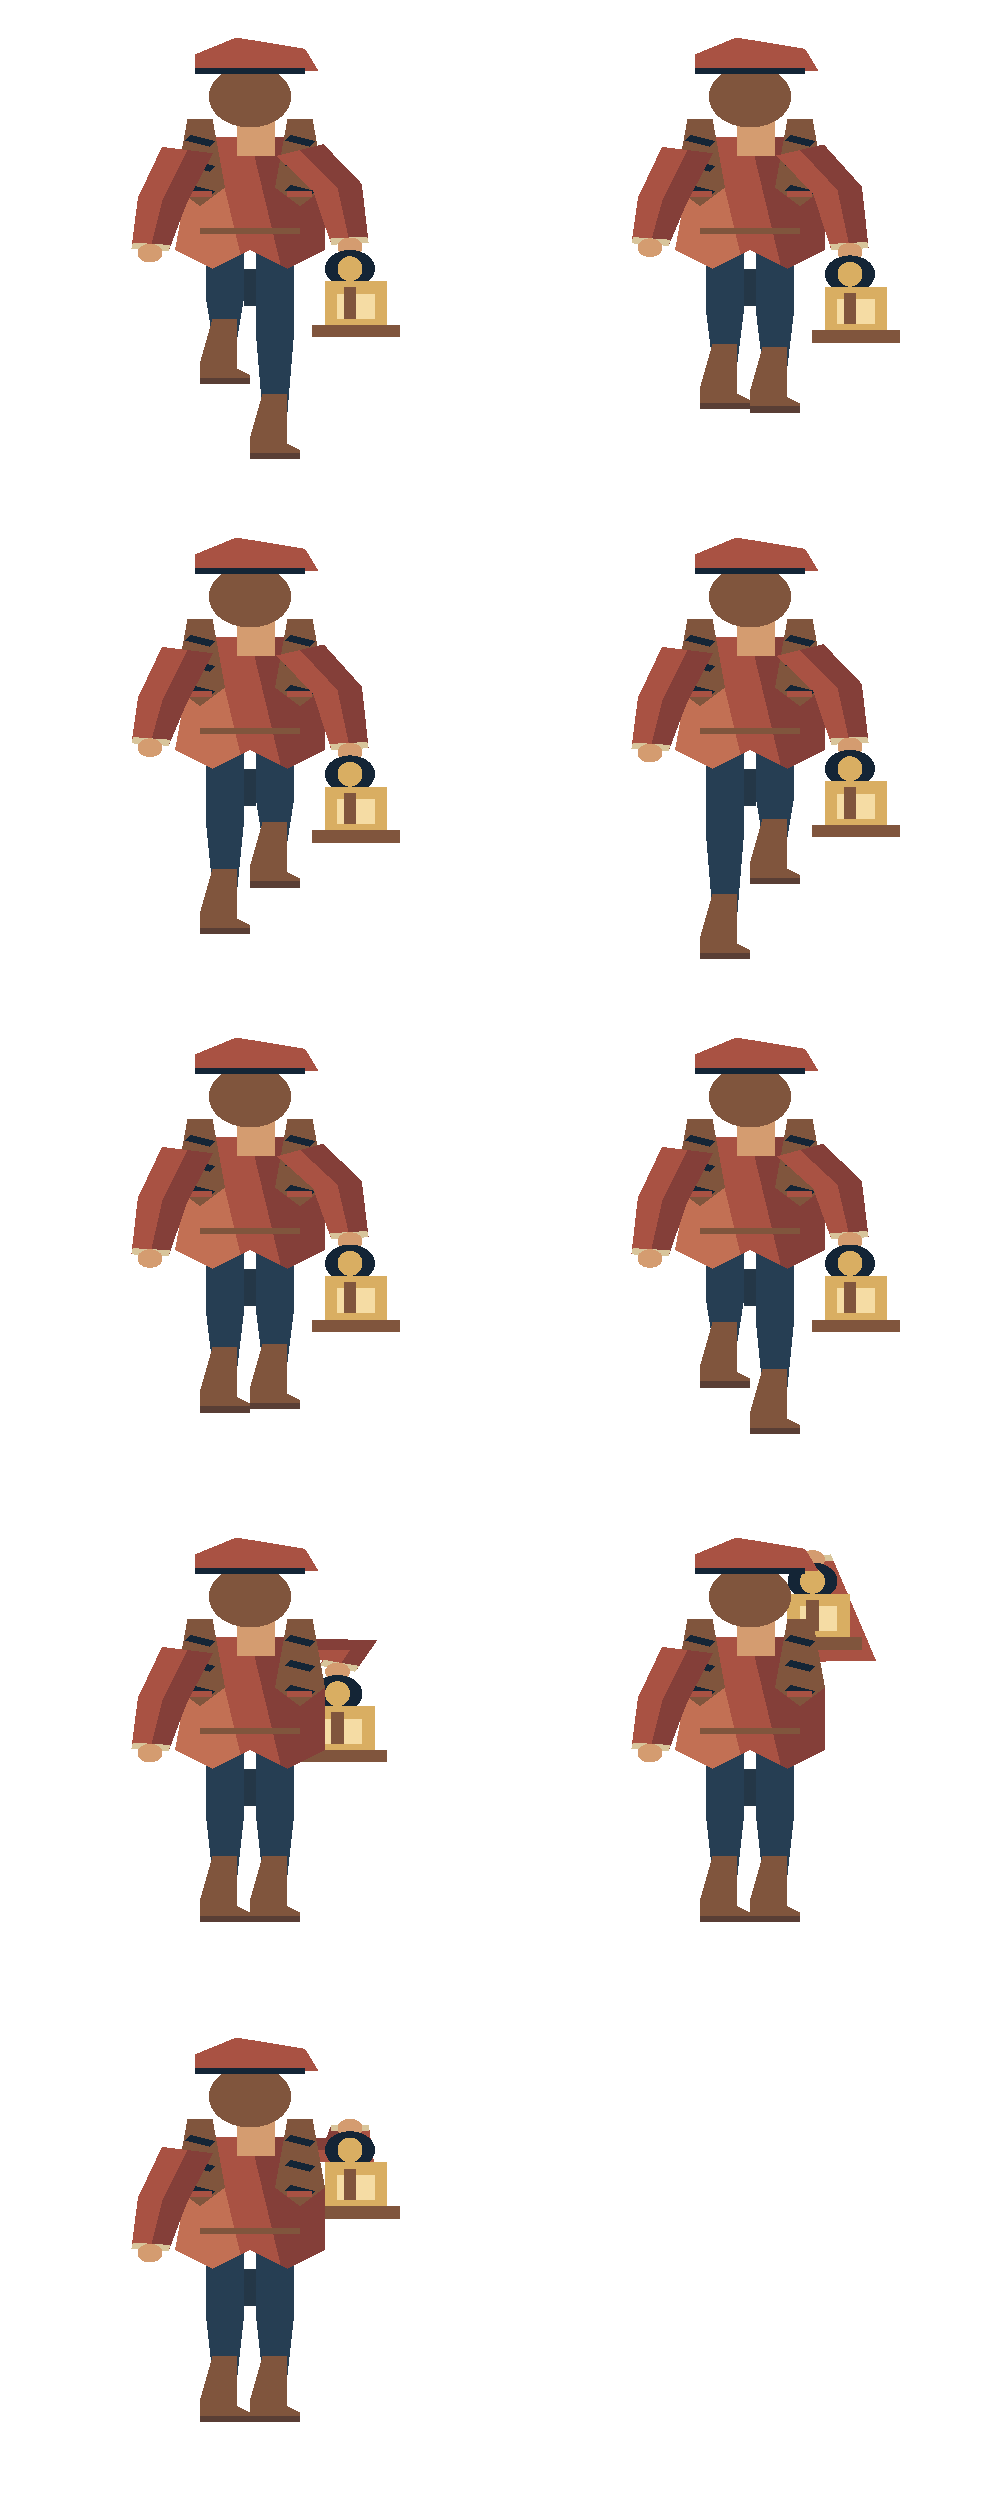
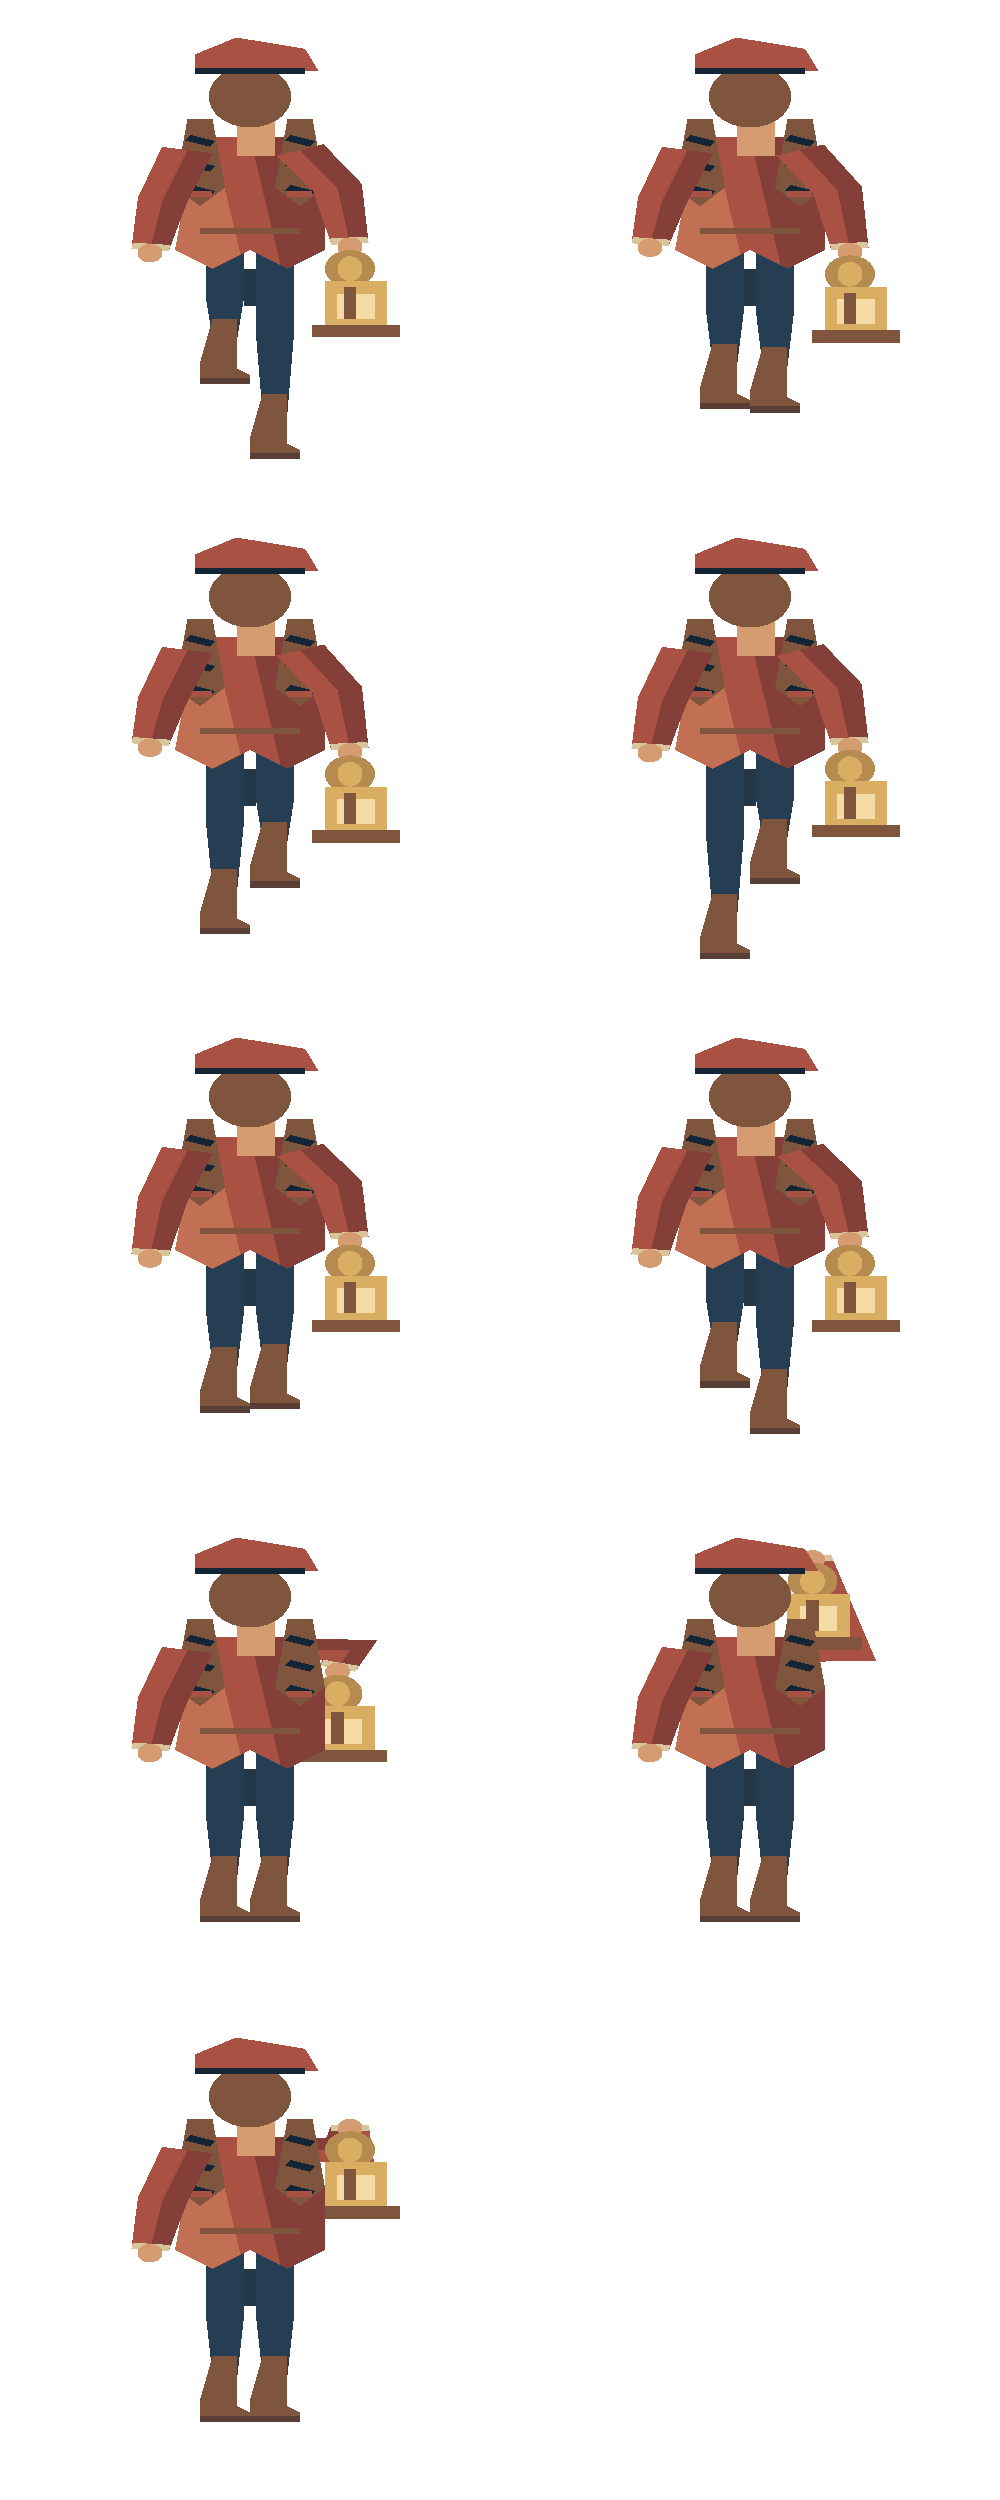
<svg xmlns="http://www.w3.org/2000/svg" width="160" height="400" viewBox="0 0 160 400">
  <svg x="0" y="0" width="80" height="80" viewBox="0 0 40 80" preserveAspectRatio="none" shape-rendering="crispEdges">
    <polygon points="16.5,39 19.5,39 19.5,48.0 19,54.0 17,54.0 16.5,48.0" fill="#263e53" />
    <polygon points="17,51.0 19,51.0 19,59.0 20,60.0 20,61.0 16,61.0 16,58.0" fill="#80553d" />
    <polyline points="16,61.0 20,61.0" fill="none" stroke="#593e35" stroke-width="1" />
    <polygon points="20.5,39 23.5,39 23.5,54.0 23,66.0 21,66.0 20.5,54.0" fill="#263e53" />
    <polygon points="21,63.0 23,63.0 23,71.0 24,72.0 24,73.0 20,73.0 20,70.0" fill="#80553d" />
    <polyline points="20,73.0 24,73.0" fill="none" stroke="#593e35" stroke-width="1" />
    <polyline points="20,43 20,49" fill="none" stroke="#243747" stroke-width="1" />
    <polygon points="16,22 24,22 26,30 26,40 23,43 20,40 17,43 14,40 15,29" fill="#a95243" />
    <polygon points="20.0,22.0 24,22 26,30 26,40 23,43 22.455,42.455" fill="#843f39" />
    <polygon points="16,22 17.0,22.0 19.25,40.75 17,43 14,40 15,29" fill="#c27054" />
    <polyline points="16,37 24,37" fill="none" stroke="#80553d" stroke-width="1" />
    <polygon points="15,19 17,19 18,30 16,33 14,30" fill="#80553d" />
    <polyline points="15,22 17,23" fill="none" stroke="#142536" stroke-width="1" />
    <polyline points="15,26 17,27" fill="none" stroke="#142536" stroke-width="1" />
    <polyline points="15,30 17,31" fill="none" stroke="#142536" stroke-width="1" />
    <polyline points="15,31 17,31" fill="none" stroke="#a95243" stroke-width="1" />
    <polygon points="23,19 25,19 26,30 24,33 22,30" fill="#80553d" />
    <polyline points="23,22 25,23" fill="none" stroke="#142536" stroke-width="1" />
    <polyline points="23,26 25,27" fill="none" stroke="#142536" stroke-width="1" />
    <polyline points="23,30 25,31" fill="none" stroke="#142536" stroke-width="1" />
    <polyline points="23,31 25,31" fill="none" stroke="#a95243" stroke-width="1" />
    <polygon points="12.963,23.491 11.03,31.632 10.512,39.814 13.488,40.186 14.97,32.368 17.037,24.509" fill="#a95243" />
    <polygon points="15,24 13,32 12,40.0 13.488,40.186 14.97,32.368 17.037,24.509" fill="#843f39" />
    <polygon points="10.636,38.822 10.512,39.814 13.488,40.186 13.612,39.194" fill="#d8c59b" />
    <ellipse cx="12.0" cy="40.5" rx="1.0" ry="1.5" fill="#d49c70" />
    <rect x="19" y="19" width="3" height="6" fill="#d49c70" />
    <ellipse cx="20.0" cy="15.45" rx="3.3" ry="4.95" fill="#80553d" />
    <polygon points="15.6,8.7 18.9,6.0 24.4,7.8 25.5,11.4 15.6,11.4" fill="#a95243" />
    <polyline points="15.6,11.4 24.4,11.4" fill="none" stroke="#142536" stroke-width="1" />
    <polygon points="22.122,24.939 25.052,30.575 26.509,39.166 29.491,38.834 28.948,29.425 25.878,23.061" fill="#a95243" />
    <polygon points="24,24 27,30.0 28,39.0 29.491,38.834 28.948,29.425 25.878,23.061" fill="#843f39" />
    <polygon points="26.399,38.172 26.509,39.166 29.491,38.834 29.38,37.84" fill="#d8c59b" />
    <ellipse cx="28.0" cy="39.5" rx="1.0" ry="1.5" fill="#d49c70" />
-     <ellipse cx="28.0" cy="43.0" rx="2.0" ry="3.0" fill="#142536" />
+     <ellipse cx="28.0" cy="43.0" rx="2.0" ry="3.0" fill="#b58b4f" />
    <ellipse cx="28.0" cy="43.0" rx="1.0" ry="2.0" fill="#d9ae62" />
    <rect x="26" y="45.0" width="5" height="8.0" fill="#d9ae62" />
    <rect x="27" y="47.0" width="3" height="4.0" fill="#f5dca4" />
    <polyline points="28,46.0 28,51.0" fill="none" stroke="#80553d" stroke-width="1" />
    <rect x="25" y="52.0" width="7" height="2.0" fill="#80553d" />
  </svg>
  <svg x="80" y="0" width="80" height="80" viewBox="0 0 40 80" preserveAspectRatio="none" shape-rendering="crispEdges">
    <polygon points="16.5,39 19.5,39 19.5,50.0 19,58.0 17,58.0 16.5,50.0" fill="#263e53" />
    <polygon points="17,55.0 19,55.0 19,63.0 20,64.0 20,65.0 16,65.0 16,62.0" fill="#80553d" />
    <polyline points="16,65.0 20,65.0" fill="none" stroke="#593e35" stroke-width="1" />
    <polygon points="20.5,39 23.5,39 23.5,50.268 23,58.536 21,58.536 20.5,50.268" fill="#263e53" />
    <polygon points="21,55.536 23,55.536 23,63.536 24,64.536 24,65.536 20,65.536 20,62.536" fill="#80553d" />
    <polyline points="20,65.536 24,65.536" fill="none" stroke="#593e35" stroke-width="1" />
    <polyline points="20,43 20,49" fill="none" stroke="#243747" stroke-width="1" />
    <polygon points="16,22 24,22 26,30 26,40 23,43 20,40 17,43 14,40 15,29" fill="#a95243" />
    <polygon points="20.0,22.0 24,22 26,30 26,40 23,43 22.455,42.455" fill="#843f39" />
    <polygon points="16,22 17.0,22.0 19.25,40.75 17,43 14,40 15,29" fill="#c27054" />
    <polyline points="16,37 24,37" fill="none" stroke="#80553d" stroke-width="1" />
    <polygon points="15,19 17,19 18,30 16,33 14,30" fill="#80553d" />
    <polyline points="15,22 17,23" fill="none" stroke="#142536" stroke-width="1" />
    <polyline points="15,26 17,27" fill="none" stroke="#142536" stroke-width="1" />
    <polyline points="15,30 17,31" fill="none" stroke="#142536" stroke-width="1" />
    <polyline points="15,31 17,31" fill="none" stroke="#a95243" stroke-width="1" />
    <polygon points="23,19 25,19 26,30 24,33 22,30" fill="#80553d" />
    <polyline points="23,22 25,23" fill="none" stroke="#142536" stroke-width="1" />
    <polyline points="23,26 25,27" fill="none" stroke="#142536" stroke-width="1" />
    <polyline points="23,30 25,31" fill="none" stroke="#142536" stroke-width="1" />
    <polyline points="23,31 25,31" fill="none" stroke="#a95243" stroke-width="1" />
    <polygon points="12.963,23.491 11.034,31.618 10.515,38.926 13.485,39.342 14.966,32.382 17.037,24.509" fill="#a95243" />
    <polygon points="15,24 13,32 12,39.134 13.485,39.342 14.966,32.382 17.037,24.509" fill="#843f39" />
    <polygon points="10.653,37.935 10.515,38.926 13.485,39.342 13.624,38.352" fill="#d8c59b" />
    <ellipse cx="12.0" cy="39.634" rx="1.0" ry="1.5" fill="#d49c70" />
    <rect x="19" y="19" width="3" height="6" fill="#d49c70" />
    <ellipse cx="20.0" cy="15.45" rx="3.3" ry="4.95" fill="#80553d" />
    <polygon points="15.6,8.7 18.9,6.0 24.4,7.8 25.5,11.4 15.6,11.4" fill="#a95243" />
    <polyline points="15.6,11.4 24.4,11.4" fill="none" stroke="#142536" stroke-width="1" />
    <polygon points="22.097,24.888 25.046,30.976 26.508,40.024 29.492,39.708 28.954,29.89 25.903,23.112" fill="#a95243" />
    <polygon points="24,24 27,30.433 28,39.866 29.492,39.708 28.954,29.89 25.903,23.112" fill="#843f39" />
    <polygon points="26.403,39.03 26.508,40.024 29.492,39.708 29.386,38.713" fill="#d8c59b" />
    <ellipse cx="28.0" cy="40.366" rx="1.0" ry="1.5" fill="#d49c70" />
-     <ellipse cx="28.0" cy="43.866" rx="2.0" ry="3.0" fill="#142536" />
+     <ellipse cx="28.0" cy="43.866" rx="2.0" ry="3.0" fill="#b58b4f" />
    <ellipse cx="28.0" cy="43.866" rx="1.0" ry="2.0" fill="#d9ae62" />
    <rect x="26" y="45.866" width="5" height="8.0" fill="#d9ae62" />
    <rect x="27" y="47.866" width="3" height="4.0" fill="#f5dca4" />
    <polyline points="28,46.866 28,51.866" fill="none" stroke="#80553d" stroke-width="1" />
    <rect x="25" y="52.866" width="7" height="2.0" fill="#80553d" />
  </svg>
  <svg x="0" y="80" width="80" height="80" viewBox="0 0 40 80" preserveAspectRatio="none" shape-rendering="crispEdges">
    <polygon points="16.5,39 19.5,39 19.5,52.0 19,62.0 17,62.0 16.5,52.0" fill="#263e53" />
    <polygon points="17,59.0 19,59.0 19,67.0 20,68.0 20,69.0 16,69.0 16,66.0" fill="#80553d" />
    <polyline points="16,69.0 20,69.0" fill="none" stroke="#593e35" stroke-width="1" />
    <polygon points="20.5,39 23.5,39 23.5,48.268 23,54.536 21,54.536 20.5,48.268" fill="#263e53" />
    <polygon points="21,51.536 23,51.536 23,59.536 24,60.536 24,61.536 20,61.536 20,58.536" fill="#80553d" />
    <polyline points="20,61.536 24,61.536" fill="none" stroke="#593e35" stroke-width="1" />
    <polyline points="20,43 20,49" fill="none" stroke="#243747" stroke-width="1" />
    <polygon points="16,22 24,22 26,30 26,40 23,43 20,40 17,43 14,40 15,29" fill="#a95243" />
    <polygon points="20.0,22.0 24,22 26,30 26,40 23,43 22.455,42.455" fill="#843f39" />
    <polygon points="16,22 17.0,22.0 19.25,40.75 17,43 14,40 15,29" fill="#c27054" />
    <polyline points="16,37 24,37" fill="none" stroke="#80553d" stroke-width="1" />
    <polygon points="15,19 17,19 18,30 16,33 14,30" fill="#80553d" />
    <polyline points="15,22 17,23" fill="none" stroke="#142536" stroke-width="1" />
    <polyline points="15,26 17,27" fill="none" stroke="#142536" stroke-width="1" />
    <polyline points="15,30 17,31" fill="none" stroke="#142536" stroke-width="1" />
    <polyline points="15,31 17,31" fill="none" stroke="#a95243" stroke-width="1" />
    <polygon points="23,19 25,19 26,30 24,33 22,30" fill="#80553d" />
    <polyline points="23,22 25,23" fill="none" stroke="#142536" stroke-width="1" />
    <polyline points="23,26 25,27" fill="none" stroke="#142536" stroke-width="1" />
    <polyline points="23,30 25,31" fill="none" stroke="#142536" stroke-width="1" />
    <polyline points="23,31 25,31" fill="none" stroke="#a95243" stroke-width="1" />
    <polygon points="12.963,23.491 11.034,31.618 10.515,38.926 13.485,39.342 14.966,32.382 17.037,24.509" fill="#a95243" />
    <polygon points="15,24 13,32 12,39.134 13.485,39.342 14.966,32.382 17.037,24.509" fill="#843f39" />
    <polygon points="10.653,37.935 10.515,38.926 13.485,39.342 13.624,38.352" fill="#d8c59b" />
    <ellipse cx="12.0" cy="39.634" rx="1.0" ry="1.5" fill="#d49c70" />
    <rect x="19" y="19" width="3" height="6" fill="#d49c70" />
    <ellipse cx="20.0" cy="15.45" rx="3.3" ry="4.95" fill="#80553d" />
    <polygon points="15.6,8.7 18.9,6.0 24.4,7.8 25.5,11.4 15.6,11.4" fill="#a95243" />
    <polyline points="15.6,11.4 24.4,11.4" fill="none" stroke="#142536" stroke-width="1" />
    <polygon points="22.097,24.888 25.046,30.976 26.508,40.024 29.492,39.708 28.954,29.89 25.903,23.112" fill="#a95243" />
    <polygon points="24,24 27,30.433 28,39.866 29.492,39.708 28.954,29.89 25.903,23.112" fill="#843f39" />
    <polygon points="26.403,39.03 26.508,40.024 29.492,39.708 29.386,38.713" fill="#d8c59b" />
    <ellipse cx="28.0" cy="40.366" rx="1.0" ry="1.5" fill="#d49c70" />
-     <ellipse cx="28.0" cy="43.866" rx="2.0" ry="3.0" fill="#142536" />
+     <ellipse cx="28.0" cy="43.866" rx="2.0" ry="3.0" fill="#b58b4f" />
    <ellipse cx="28.0" cy="43.866" rx="1.0" ry="2.0" fill="#d9ae62" />
    <rect x="26" y="45.866" width="5" height="8.0" fill="#d9ae62" />
    <rect x="27" y="47.866" width="3" height="4.0" fill="#f5dca4" />
    <polyline points="28,46.866 28,51.866" fill="none" stroke="#80553d" stroke-width="1" />
    <rect x="25" y="52.866" width="7" height="2.0" fill="#80553d" />
  </svg>
  <svg x="80" y="80" width="80" height="80" viewBox="0 0 40 80" preserveAspectRatio="none" shape-rendering="crispEdges">
    <polygon points="16.5,39 19.5,39 19.5,54.0 19,66.0 17,66.0 16.5,54.0" fill="#263e53" />
    <polygon points="17,63.0 19,63.0 19,71.0 20,72.0 20,73.0 16,73.0 16,70.0" fill="#80553d" />
    <polyline points="16,73.0 20,73.0" fill="none" stroke="#593e35" stroke-width="1" />
    <polygon points="20.5,39 23.5,39 23.5,48.0 23,54.0 21,54.0 20.5,48.0" fill="#263e53" />
    <polygon points="21,51.0 23,51.0 23,59.0 24,60.0 24,61.0 20,61.0 20,58.0" fill="#80553d" />
    <polyline points="20,61.0 24,61.0" fill="none" stroke="#593e35" stroke-width="1" />
    <polyline points="20,43 20,49" fill="none" stroke="#243747" stroke-width="1" />
    <polygon points="16,22 24,22 26,30 26,40 23,43 20,40 17,43 14,40 15,29" fill="#a95243" />
    <polygon points="20.0,22.0 24,22 26,30 26,40 23,43 22.455,42.455" fill="#843f39" />
    <polygon points="16,22 17.0,22.0 19.25,40.75 17,43 14,40 15,29" fill="#c27054" />
    <polyline points="16,37 24,37" fill="none" stroke="#80553d" stroke-width="1" />
    <polygon points="15,19 17,19 18,30 16,33 14,30" fill="#80553d" />
    <polyline points="15,22 17,23" fill="none" stroke="#142536" stroke-width="1" />
    <polyline points="15,26 17,27" fill="none" stroke="#142536" stroke-width="1" />
    <polyline points="15,30 17,31" fill="none" stroke="#142536" stroke-width="1" />
    <polyline points="15,31 17,31" fill="none" stroke="#a95243" stroke-width="1" />
    <polygon points="23,19 25,19 26,30 24,33 22,30" fill="#80553d" />
    <polyline points="23,22 25,23" fill="none" stroke="#142536" stroke-width="1" />
    <polyline points="23,26 25,27" fill="none" stroke="#142536" stroke-width="1" />
    <polyline points="23,30 25,31" fill="none" stroke="#142536" stroke-width="1" />
    <polyline points="23,31 25,31" fill="none" stroke="#a95243" stroke-width="1" />
    <polygon points="12.963,23.491 11.03,31.632 10.512,39.814 13.488,40.186 14.97,32.368 17.037,24.509" fill="#a95243" />
    <polygon points="15,24 13,32 12,40.0 13.488,40.186 14.97,32.368 17.037,24.509" fill="#843f39" />
    <polygon points="10.636,38.822 10.512,39.814 13.488,40.186 13.612,39.194" fill="#d8c59b" />
    <ellipse cx="12.0" cy="40.5" rx="1.0" ry="1.5" fill="#d49c70" />
    <rect x="19" y="19" width="3" height="6" fill="#d49c70" />
    <ellipse cx="20.0" cy="15.45" rx="3.3" ry="4.95" fill="#80553d" />
    <polygon points="15.6,8.7 18.9,6.0 24.4,7.8 25.5,11.4 15.6,11.4" fill="#a95243" />
    <polyline points="15.6,11.4 24.4,11.4" fill="none" stroke="#142536" stroke-width="1" />
    <polygon points="22.122,24.939 25.052,30.575 26.509,39.166 29.491,38.834 28.948,29.425 25.878,23.061" fill="#a95243" />
    <polygon points="24,24 27,30.0 28,39.0 29.491,38.834 28.948,29.425 25.878,23.061" fill="#843f39" />
    <polygon points="26.399,38.172 26.509,39.166 29.491,38.834 29.38,37.84" fill="#d8c59b" />
    <ellipse cx="28.0" cy="39.5" rx="1.0" ry="1.5" fill="#d49c70" />
-     <ellipse cx="28.0" cy="43.0" rx="2.0" ry="3.0" fill="#142536" />
+     <ellipse cx="28.0" cy="43.0" rx="2.0" ry="3.0" fill="#b58b4f" />
    <ellipse cx="28.0" cy="43.0" rx="1.0" ry="2.0" fill="#d9ae62" />
    <rect x="26" y="45.0" width="5" height="8.0" fill="#d9ae62" />
    <rect x="27" y="47.0" width="3" height="4.0" fill="#f5dca4" />
    <polyline points="28,46.0 28,51.0" fill="none" stroke="#80553d" stroke-width="1" />
    <rect x="25" y="52.0" width="7" height="2.0" fill="#80553d" />
  </svg>
  <svg x="0" y="160" width="80" height="80" viewBox="0 0 40 80" preserveAspectRatio="none" shape-rendering="crispEdges">
    <polygon points="16.5,39 19.5,39 19.5,50.268 19,58.536 17,58.536 16.5,50.268" fill="#263e53" />
    <polygon points="17,55.536 19,55.536 19,63.536 20,64.536 20,65.536 16,65.536 16,62.536" fill="#80553d" />
    <polyline points="16,65.536 20,65.536" fill="none" stroke="#593e35" stroke-width="1" />
    <polygon points="20.5,39 23.5,39 23.5,50.0 23,58.0 21,58.0 20.5,50.0" fill="#263e53" />
    <polygon points="21,55.0 23,55.0 23,63.0 24,64.0 24,65.0 20,65.0 20,62.0" fill="#80553d" />
    <polyline points="20,65.0 24,65.0" fill="none" stroke="#593e35" stroke-width="1" />
    <polyline points="20,43 20,49" fill="none" stroke="#243747" stroke-width="1" />
    <polygon points="16,22 24,22 26,30 26,40 23,43 20,40 17,43 14,40 15,29" fill="#a95243" />
    <polygon points="20.0,22.0 24,22 26,30 26,40 23,43 22.455,42.455" fill="#843f39" />
    <polygon points="16,22 17.0,22.0 19.25,40.75 17,43 14,40 15,29" fill="#c27054" />
    <polyline points="16,37 24,37" fill="none" stroke="#80553d" stroke-width="1" />
    <polygon points="15,19 17,19 18,30 16,33 14,30" fill="#80553d" />
    <polyline points="15,22 17,23" fill="none" stroke="#142536" stroke-width="1" />
    <polyline points="15,26 17,27" fill="none" stroke="#142536" stroke-width="1" />
    <polyline points="15,30 17,31" fill="none" stroke="#142536" stroke-width="1" />
    <polyline points="15,31 17,31" fill="none" stroke="#a95243" stroke-width="1" />
    <polygon points="23,19 25,19 26,30 24,33 22,30" fill="#80553d" />
    <polyline points="23,22 25,23" fill="none" stroke="#142536" stroke-width="1" />
    <polyline points="23,26 25,27" fill="none" stroke="#142536" stroke-width="1" />
    <polyline points="23,30 25,31" fill="none" stroke="#142536" stroke-width="1" />
    <polyline points="23,31 25,31" fill="none" stroke="#a95243" stroke-width="1" />
    <polygon points="12.963,23.491 11.027,31.644 10.509,40.698 13.491,41.034 14.973,32.356 17.037,24.509" fill="#a95243" />
    <polygon points="15,24 13,32 12,40.866 13.491,41.034 14.973,32.356 17.037,24.509" fill="#843f39" />
    <polygon points="10.622,39.704 10.509,40.698 13.491,41.034 13.603,40.04" fill="#d8c59b" />
    <ellipse cx="12.0" cy="41.366" rx="1.0" ry="1.5" fill="#d49c70" />
    <rect x="19" y="19" width="3" height="6" fill="#d49c70" />
    <ellipse cx="20.0" cy="15.45" rx="3.3" ry="4.95" fill="#80553d" />
    <polygon points="15.6,8.7 18.9,6.0 24.4,7.8 25.5,11.4 15.6,11.4" fill="#a95243" />
    <polyline points="15.6,11.4 24.4,11.4" fill="none" stroke="#142536" stroke-width="1" />
    <polygon points="22.151,24.996 25.058,30.179 26.51,38.308 29.49,37.96 28.942,28.955 25.849,23.004" fill="#a95243" />
    <polygon points="24,24 27,29.567 28,38.134 29.49,37.96 28.942,28.955 25.849,23.004" fill="#843f39" />
    <polygon points="26.394,37.315 26.51,38.308 29.49,37.96 29.374,36.967" fill="#d8c59b" />
    <ellipse cx="28.0" cy="38.634" rx="1.0" ry="1.5" fill="#d49c70" />
-     <ellipse cx="28.0" cy="42.134" rx="2.0" ry="3.0" fill="#142536" />
+     <ellipse cx="28.0" cy="42.134" rx="2.0" ry="3.0" fill="#b58b4f" />
    <ellipse cx="28.0" cy="42.134" rx="1.0" ry="2.0" fill="#d9ae62" />
    <rect x="26" y="44.134" width="5" height="8.0" fill="#d9ae62" />
    <rect x="27" y="46.134" width="3" height="4.0" fill="#f5dca4" />
    <polyline points="28,45.134 28,50.134" fill="none" stroke="#80553d" stroke-width="1" />
    <rect x="25" y="51.134" width="7" height="2.0" fill="#80553d" />
  </svg>
  <svg x="80" y="160" width="80" height="80" viewBox="0 0 40 80" preserveAspectRatio="none" shape-rendering="crispEdges">
    <polygon points="16.5,39 19.5,39 19.5,48.268 19,54.536 17,54.536 16.5,48.268" fill="#263e53" />
    <polygon points="17,51.536 19,51.536 19,59.536 20,60.536 20,61.536 16,61.536 16,58.536" fill="#80553d" />
    <polyline points="16,61.536 20,61.536" fill="none" stroke="#593e35" stroke-width="1" />
    <polygon points="20.5,39 23.5,39 23.5,52.0 23,62.0 21,62.0 20.5,52.0" fill="#263e53" />
    <polygon points="21,59.0 23,59.0 23,67.0 24,68.0 24,69.0 20,69.0 20,66.0" fill="#80553d" />
    <polyline points="20,69.0 24,69.0" fill="none" stroke="#593e35" stroke-width="1" />
    <polyline points="20,43 20,49" fill="none" stroke="#243747" stroke-width="1" />
    <polygon points="16,22 24,22 26,30 26,40 23,43 20,40 17,43 14,40 15,29" fill="#a95243" />
    <polygon points="20.0,22.0 24,22 26,30 26,40 23,43 22.455,42.455" fill="#843f39" />
    <polygon points="16,22 17.0,22.0 19.25,40.75 17,43 14,40 15,29" fill="#c27054" />
    <polyline points="16,37 24,37" fill="none" stroke="#80553d" stroke-width="1" />
    <polygon points="15,19 17,19 18,30 16,33 14,30" fill="#80553d" />
    <polyline points="15,22 17,23" fill="none" stroke="#142536" stroke-width="1" />
    <polyline points="15,26 17,27" fill="none" stroke="#142536" stroke-width="1" />
    <polyline points="15,30 17,31" fill="none" stroke="#142536" stroke-width="1" />
    <polyline points="15,31 17,31" fill="none" stroke="#a95243" stroke-width="1" />
    <polygon points="23,19 25,19 26,30 24,33 22,30" fill="#80553d" />
    <polyline points="23,22 25,23" fill="none" stroke="#142536" stroke-width="1" />
    <polyline points="23,26 25,27" fill="none" stroke="#142536" stroke-width="1" />
    <polyline points="23,30 25,31" fill="none" stroke="#142536" stroke-width="1" />
    <polyline points="23,31 25,31" fill="none" stroke="#a95243" stroke-width="1" />
    <polygon points="12.963,23.491 11.027,31.644 10.509,40.698 13.491,41.034 14.973,32.356 17.037,24.509" fill="#a95243" />
    <polygon points="15,24 13,32 12,40.866 13.491,41.034 14.973,32.356 17.037,24.509" fill="#843f39" />
    <polygon points="10.622,39.704 10.509,40.698 13.491,41.034 13.603,40.04" fill="#d8c59b" />
    <ellipse cx="12.0" cy="41.366" rx="1.0" ry="1.5" fill="#d49c70" />
    <rect x="19" y="19" width="3" height="6" fill="#d49c70" />
    <ellipse cx="20.0" cy="15.45" rx="3.3" ry="4.95" fill="#80553d" />
    <polygon points="15.6,8.7 18.9,6.0 24.4,7.8 25.5,11.4 15.6,11.4" fill="#a95243" />
    <polyline points="15.6,11.4 24.4,11.4" fill="none" stroke="#142536" stroke-width="1" />
    <polygon points="22.151,24.996 25.058,30.179 26.51,38.308 29.49,37.96 28.942,28.955 25.849,23.004" fill="#a95243" />
    <polygon points="24,24 27,29.567 28,38.134 29.49,37.96 28.942,28.955 25.849,23.004" fill="#843f39" />
    <polygon points="26.394,37.315 26.51,38.308 29.49,37.96 29.374,36.967" fill="#d8c59b" />
    <ellipse cx="28.0" cy="38.634" rx="1.0" ry="1.5" fill="#d49c70" />
-     <ellipse cx="28.0" cy="42.134" rx="2.0" ry="3.0" fill="#142536" />
+     <ellipse cx="28.0" cy="42.134" rx="2.0" ry="3.0" fill="#b58b4f" />
    <ellipse cx="28.0" cy="42.134" rx="1.0" ry="2.0" fill="#d9ae62" />
    <rect x="26" y="44.134" width="5" height="8.0" fill="#d9ae62" />
    <rect x="27" y="46.134" width="3" height="4.0" fill="#f5dca4" />
    <polyline points="28,45.134 28,50.134" fill="none" stroke="#80553d" stroke-width="1" />
    <rect x="25" y="51.134" width="7" height="2.0" fill="#80553d" />
  </svg>
  <svg x="0" y="240" width="80" height="80" viewBox="0 0 40 80" preserveAspectRatio="none" shape-rendering="crispEdges">
    <polygon points="18.0,26.1 25.81,25.579 25.577,26.526 28.423,27.474 30.19,22.421 18.0,21.9" fill="#a95243" />
    <polygon points="18,24 28,24 27,27 28.423,27.474 30.19,22.421 18.0,21.9" fill="#843f39" />
    <polygon points="25.893,25.577 25.577,26.526 28.423,27.474 28.739,26.526" fill="#d8c59b" />
    <ellipse cx="27.0" cy="27.5" rx="1.0" ry="1.5" fill="#d49c70" />
-     <ellipse cx="27.0" cy="31.0" rx="2.0" ry="3.0" fill="#142536" />
+     <ellipse cx="27.0" cy="31.0" rx="2.0" ry="3.0" fill="#b58b4f" />
    <ellipse cx="27.0" cy="31.0" rx="1.0" ry="2.0" fill="#d9ae62" />
    <rect x="25" y="33" width="5" height="8" fill="#d9ae62" />
    <rect x="26" y="35" width="3" height="4" fill="#f5dca4" />
    <polyline points="27,34 27,39" fill="none" stroke="#80553d" stroke-width="1" />
    <rect x="24" y="40" width="7" height="2" fill="#80553d" />
    <polygon points="16.5,39 19.5,39 19.5,51.0 19,60 17,60 16.5,51.0" fill="#263e53" />
    <polygon points="17,57 19,57 19,65 20,66 20,67 16,67 16,64" fill="#80553d" />
    <polyline points="16,67 20,67" fill="none" stroke="#593e35" stroke-width="1" />
    <polygon points="20.5,39 23.5,39 23.5,51.0 23,60 21,60 20.5,51.0" fill="#263e53" />
    <polygon points="21,57 23,57 23,65 24,66 24,67 20,67 20,64" fill="#80553d" />
    <polyline points="20,67 24,67" fill="none" stroke="#593e35" stroke-width="1" />
    <polyline points="20,43 20,49" fill="none" stroke="#243747" stroke-width="1" />
    <polygon points="16,22 24,22 26,30 26,40 23,43 20,40 17,43 14,40 15,29" fill="#a95243" />
    <polygon points="20.0,22.0 24,22 26,30 26,40 23,43 22.455,42.455" fill="#843f39" />
    <polygon points="16,22 17.0,22.0 19.25,40.75 17,43 14,40 15,29" fill="#c27054" />
    <polyline points="16,37 24,37" fill="none" stroke="#80553d" stroke-width="1" />
    <polygon points="15,19 17,19 18,30 16,33 14,30" fill="#80553d" />
    <polyline points="15,22 17,23" fill="none" stroke="#142536" stroke-width="1" />
    <polyline points="15,26 17,27" fill="none" stroke="#142536" stroke-width="1" />
    <polyline points="15,30 17,31" fill="none" stroke="#142536" stroke-width="1" />
    <polyline points="15,31 17,31" fill="none" stroke="#a95243" stroke-width="1" />
    <polygon points="23,19 25,19 26,30 24,33 22,30" fill="#80553d" />
    <polyline points="23,22 25,23" fill="none" stroke="#142536" stroke-width="1" />
    <polyline points="23,26 25,27" fill="none" stroke="#142536" stroke-width="1" />
    <polyline points="23,30 25,31" fill="none" stroke="#142536" stroke-width="1" />
    <polyline points="23,31 25,31" fill="none" stroke="#a95243" stroke-width="1" />
    <polygon points="12.963,23.491 11.03,31.632 10.512,39.814 13.488,40.186 14.97,32.368 17.037,24.509" fill="#a95243" />
    <polygon points="15,24 13,32 12,40 13.488,40.186 14.97,32.368 17.037,24.509" fill="#843f39" />
    <polygon points="10.636,38.822 10.512,39.814 13.488,40.186 13.612,39.194" fill="#d8c59b" />
    <ellipse cx="12.0" cy="40.5" rx="1.0" ry="1.5" fill="#d49c70" />
    <rect x="19" y="19" width="3" height="6" fill="#d49c70" />
    <ellipse cx="20.0" cy="15.45" rx="3.3" ry="4.95" fill="#80553d" />
    <polygon points="15.6,8.7 18.9,6.0 24.4,7.8 25.5,11.4 15.6,11.4" fill="#a95243" />
    <polyline points="15.6,11.4 24.4,11.4" fill="none" stroke="#142536" stroke-width="1" />
  </svg>
  <svg x="80" y="240" width="80" height="80" viewBox="0 0 40 80" preserveAspectRatio="none" shape-rendering="crispEdges">
    <polygon points="18.0,26.1 30.088,25.712 26.471,8.706 23.529,9.294 25.912,22.288 18.0,21.9" fill="#a95243" />
    <polygon points="18,24 28,24 25,9 23.529,9.294 25.912,22.288 18.0,21.9" fill="#843f39" />
    <polygon points="26.667,9.686 26.471,8.706 23.529,9.294 23.725,10.275" fill="#d8c59b" />
    <ellipse cx="25.0" cy="9.5" rx="1.0" ry="1.5" fill="#d49c70" />
-     <ellipse cx="25.0" cy="13.0" rx="2.0" ry="3.0" fill="#142536" />
+     <ellipse cx="25.0" cy="13.0" rx="2.0" ry="3.0" fill="#b58b4f" />
    <ellipse cx="25.0" cy="13.0" rx="1.0" ry="2.0" fill="#d9ae62" />
    <rect x="23" y="15" width="5" height="8" fill="#d9ae62" />
    <rect x="24" y="17" width="3" height="4" fill="#f5dca4" />
    <polyline points="25,16 25,21" fill="none" stroke="#80553d" stroke-width="1" />
    <rect x="22" y="22" width="7" height="2" fill="#80553d" />
    <polygon points="16.5,39 19.5,39 19.5,51.0 19,60 17,60 16.5,51.0" fill="#263e53" />
    <polygon points="17,57 19,57 19,65 20,66 20,67 16,67 16,64" fill="#80553d" />
    <polyline points="16,67 20,67" fill="none" stroke="#593e35" stroke-width="1" />
    <polygon points="20.5,39 23.5,39 23.5,51.0 23,60 21,60 20.5,51.0" fill="#263e53" />
    <polygon points="21,57 23,57 23,65 24,66 24,67 20,67 20,64" fill="#80553d" />
    <polyline points="20,67 24,67" fill="none" stroke="#593e35" stroke-width="1" />
    <polyline points="20,43 20,49" fill="none" stroke="#243747" stroke-width="1" />
    <polygon points="16,22 24,22 26,30 26,40 23,43 20,40 17,43 14,40 15,29" fill="#a95243" />
    <polygon points="20.0,22.0 24,22 26,30 26,40 23,43 22.455,42.455" fill="#843f39" />
    <polygon points="16,22 17.0,22.0 19.25,40.75 17,43 14,40 15,29" fill="#c27054" />
    <polyline points="16,37 24,37" fill="none" stroke="#80553d" stroke-width="1" />
    <polygon points="15,19 17,19 18,30 16,33 14,30" fill="#80553d" />
    <polyline points="15,22 17,23" fill="none" stroke="#142536" stroke-width="1" />
    <polyline points="15,26 17,27" fill="none" stroke="#142536" stroke-width="1" />
    <polyline points="15,30 17,31" fill="none" stroke="#142536" stroke-width="1" />
    <polyline points="15,31 17,31" fill="none" stroke="#a95243" stroke-width="1" />
    <polygon points="23,19 25,19 26,30 24,33 22,30" fill="#80553d" />
    <polyline points="23,22 25,23" fill="none" stroke="#142536" stroke-width="1" />
    <polyline points="23,26 25,27" fill="none" stroke="#142536" stroke-width="1" />
    <polyline points="23,30 25,31" fill="none" stroke="#142536" stroke-width="1" />
    <polyline points="23,31 25,31" fill="none" stroke="#a95243" stroke-width="1" />
    <polygon points="12.963,23.491 11.03,31.632 10.512,39.814 13.488,40.186 14.97,32.368 17.037,24.509" fill="#a95243" />
    <polygon points="15,24 13,32 12,40 13.488,40.186 14.97,32.368 17.037,24.509" fill="#843f39" />
    <polygon points="10.636,38.822 10.512,39.814 13.488,40.186 13.612,39.194" fill="#d8c59b" />
    <ellipse cx="12.0" cy="40.5" rx="1.0" ry="1.5" fill="#d49c70" />
    <rect x="19" y="19" width="3" height="6" fill="#d49c70" />
    <ellipse cx="20.0" cy="15.45" rx="3.3" ry="4.95" fill="#80553d" />
    <polygon points="15.6,8.7 18.9,6.0 24.4,7.8 25.5,11.4 15.6,11.4" fill="#a95243" />
    <polyline points="15.6,11.4 24.4,11.4" fill="none" stroke="#142536" stroke-width="1" />
  </svg>
  <svg x="0" y="320" width="80" height="80" viewBox="0 0 40 80" preserveAspectRatio="none" shape-rendering="crispEdges">
    <polygon points="18.0,26.1 29.909,25.909 29.5,20.0 26.5,20.0 26.091,22.091 18.0,21.9" fill="#a95243" />
    <polygon points="18,24 28,24 28,20 26.5,20.0 26.091,22.091 18.0,21.9" fill="#843f39" />
    <polygon points="29.5,21.0 29.5,20.0 26.5,20.0 26.5,21.0" fill="#d8c59b" />
    <ellipse cx="28.0" cy="20.5" rx="1.0" ry="1.5" fill="#d49c70" />
-     <ellipse cx="28.0" cy="24.0" rx="2.0" ry="3.0" fill="#142536" />
+     <ellipse cx="28.0" cy="24.0" rx="2.0" ry="3.0" fill="#b58b4f" />
    <ellipse cx="28.0" cy="24.0" rx="1.0" ry="2.0" fill="#d9ae62" />
    <rect x="26" y="26" width="5" height="8" fill="#d9ae62" />
    <rect x="27" y="28" width="3" height="4" fill="#f5dca4" />
    <polyline points="28,27 28,32" fill="none" stroke="#80553d" stroke-width="1" />
    <rect x="25" y="33" width="7" height="2" fill="#80553d" />
    <polygon points="16.5,39 19.5,39 19.5,51.0 19,60 17,60 16.5,51.0" fill="#263e53" />
    <polygon points="17,57 19,57 19,65 20,66 20,67 16,67 16,64" fill="#80553d" />
    <polyline points="16,67 20,67" fill="none" stroke="#593e35" stroke-width="1" />
    <polygon points="20.5,39 23.5,39 23.5,51.0 23,60 21,60 20.5,51.0" fill="#263e53" />
    <polygon points="21,57 23,57 23,65 24,66 24,67 20,67 20,64" fill="#80553d" />
    <polyline points="20,67 24,67" fill="none" stroke="#593e35" stroke-width="1" />
    <polyline points="20,43 20,49" fill="none" stroke="#243747" stroke-width="1" />
    <polygon points="16,22 24,22 26,30 26,40 23,43 20,40 17,43 14,40 15,29" fill="#a95243" />
    <polygon points="20.0,22.0 24,22 26,30 26,40 23,43 22.455,42.455" fill="#843f39" />
    <polygon points="16,22 17.0,22.0 19.25,40.75 17,43 14,40 15,29" fill="#c27054" />
    <polyline points="16,37 24,37" fill="none" stroke="#80553d" stroke-width="1" />
    <polygon points="15,19 17,19 18,30 16,33 14,30" fill="#80553d" />
    <polyline points="15,22 17,23" fill="none" stroke="#142536" stroke-width="1" />
    <polyline points="15,26 17,27" fill="none" stroke="#142536" stroke-width="1" />
    <polyline points="15,30 17,31" fill="none" stroke="#142536" stroke-width="1" />
    <polyline points="15,31 17,31" fill="none" stroke="#a95243" stroke-width="1" />
    <polygon points="23,19 25,19 26,30 24,33 22,30" fill="#80553d" />
    <polyline points="23,22 25,23" fill="none" stroke="#142536" stroke-width="1" />
    <polyline points="23,26 25,27" fill="none" stroke="#142536" stroke-width="1" />
    <polyline points="23,30 25,31" fill="none" stroke="#142536" stroke-width="1" />
    <polyline points="23,31 25,31" fill="none" stroke="#a95243" stroke-width="1" />
    <polygon points="12.963,23.491 11.03,31.632 10.512,39.814 13.488,40.186 14.97,32.368 17.037,24.509" fill="#a95243" />
    <polygon points="15,24 13,32 12,40 13.488,40.186 14.97,32.368 17.037,24.509" fill="#843f39" />
    <polygon points="10.636,38.822 10.512,39.814 13.488,40.186 13.612,39.194" fill="#d8c59b" />
    <ellipse cx="12.0" cy="40.5" rx="1.0" ry="1.5" fill="#d49c70" />
    <rect x="19" y="19" width="3" height="6" fill="#d49c70" />
    <ellipse cx="20.0" cy="15.45" rx="3.3" ry="4.95" fill="#80553d" />
    <polygon points="15.6,8.7 18.9,6.0 24.4,7.8 25.5,11.4 15.6,11.4" fill="#a95243" />
    <polyline points="15.6,11.4 24.4,11.4" fill="none" stroke="#142536" stroke-width="1" />
  </svg>
</svg>
